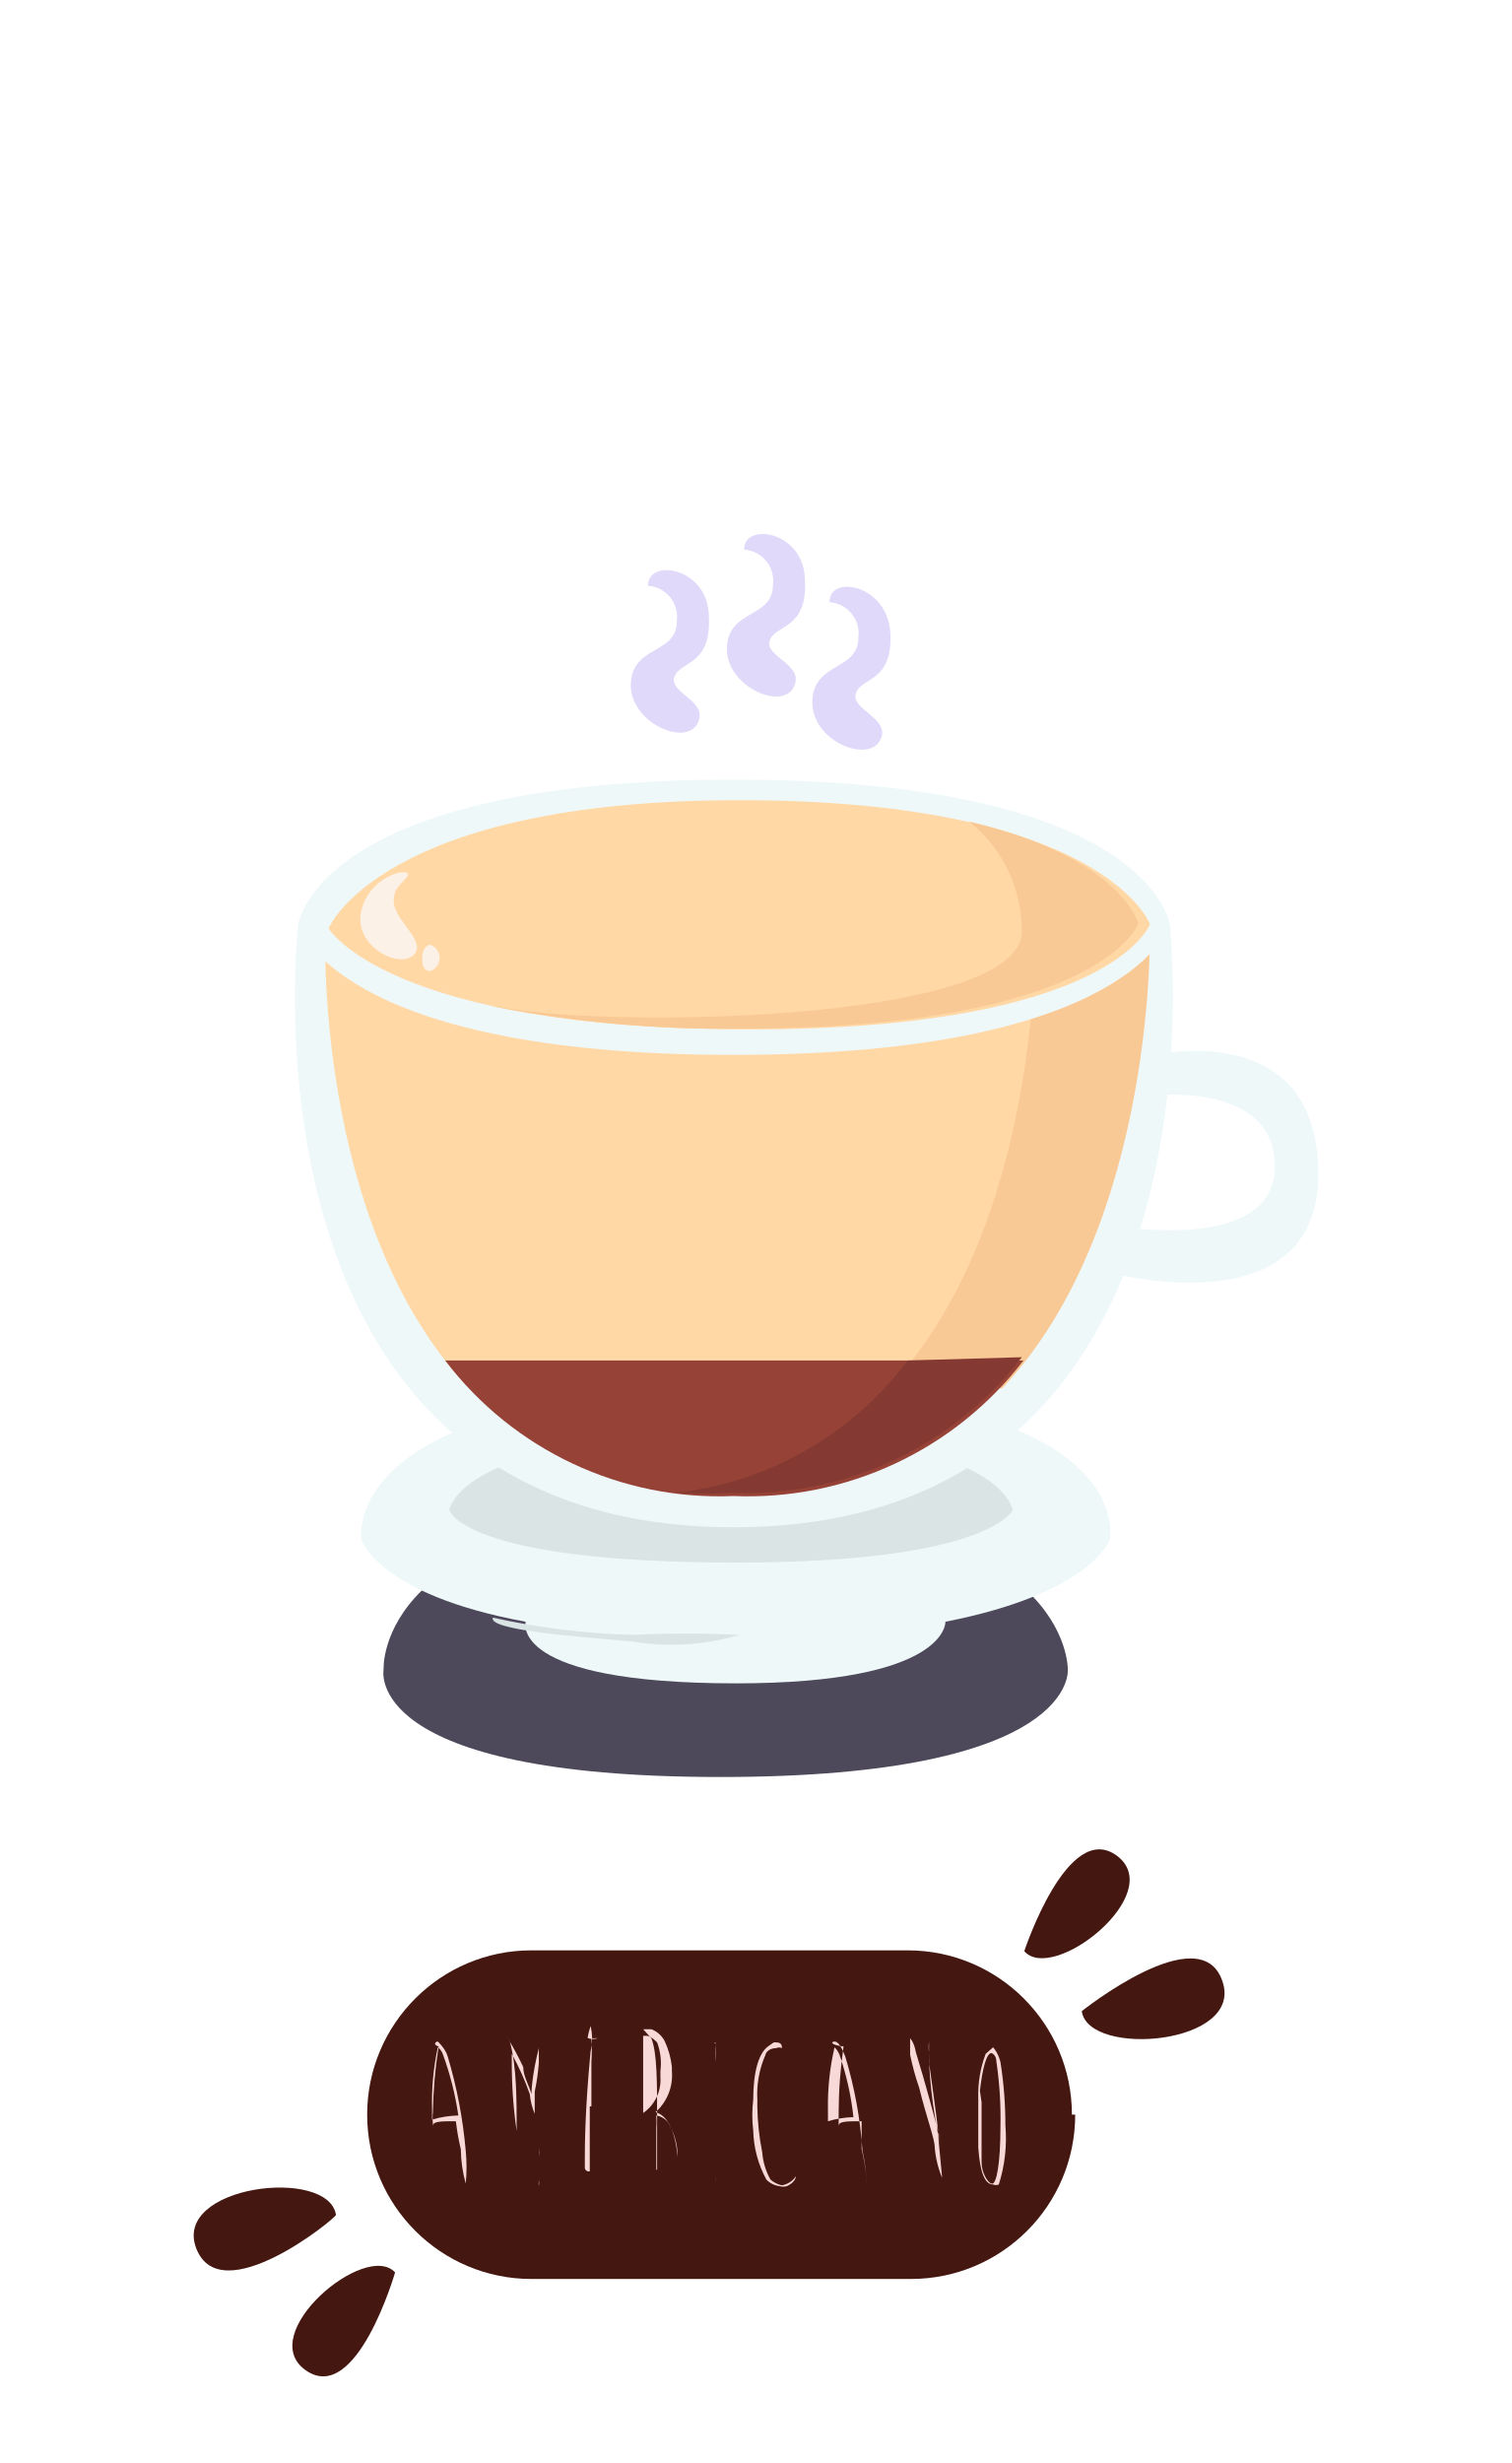
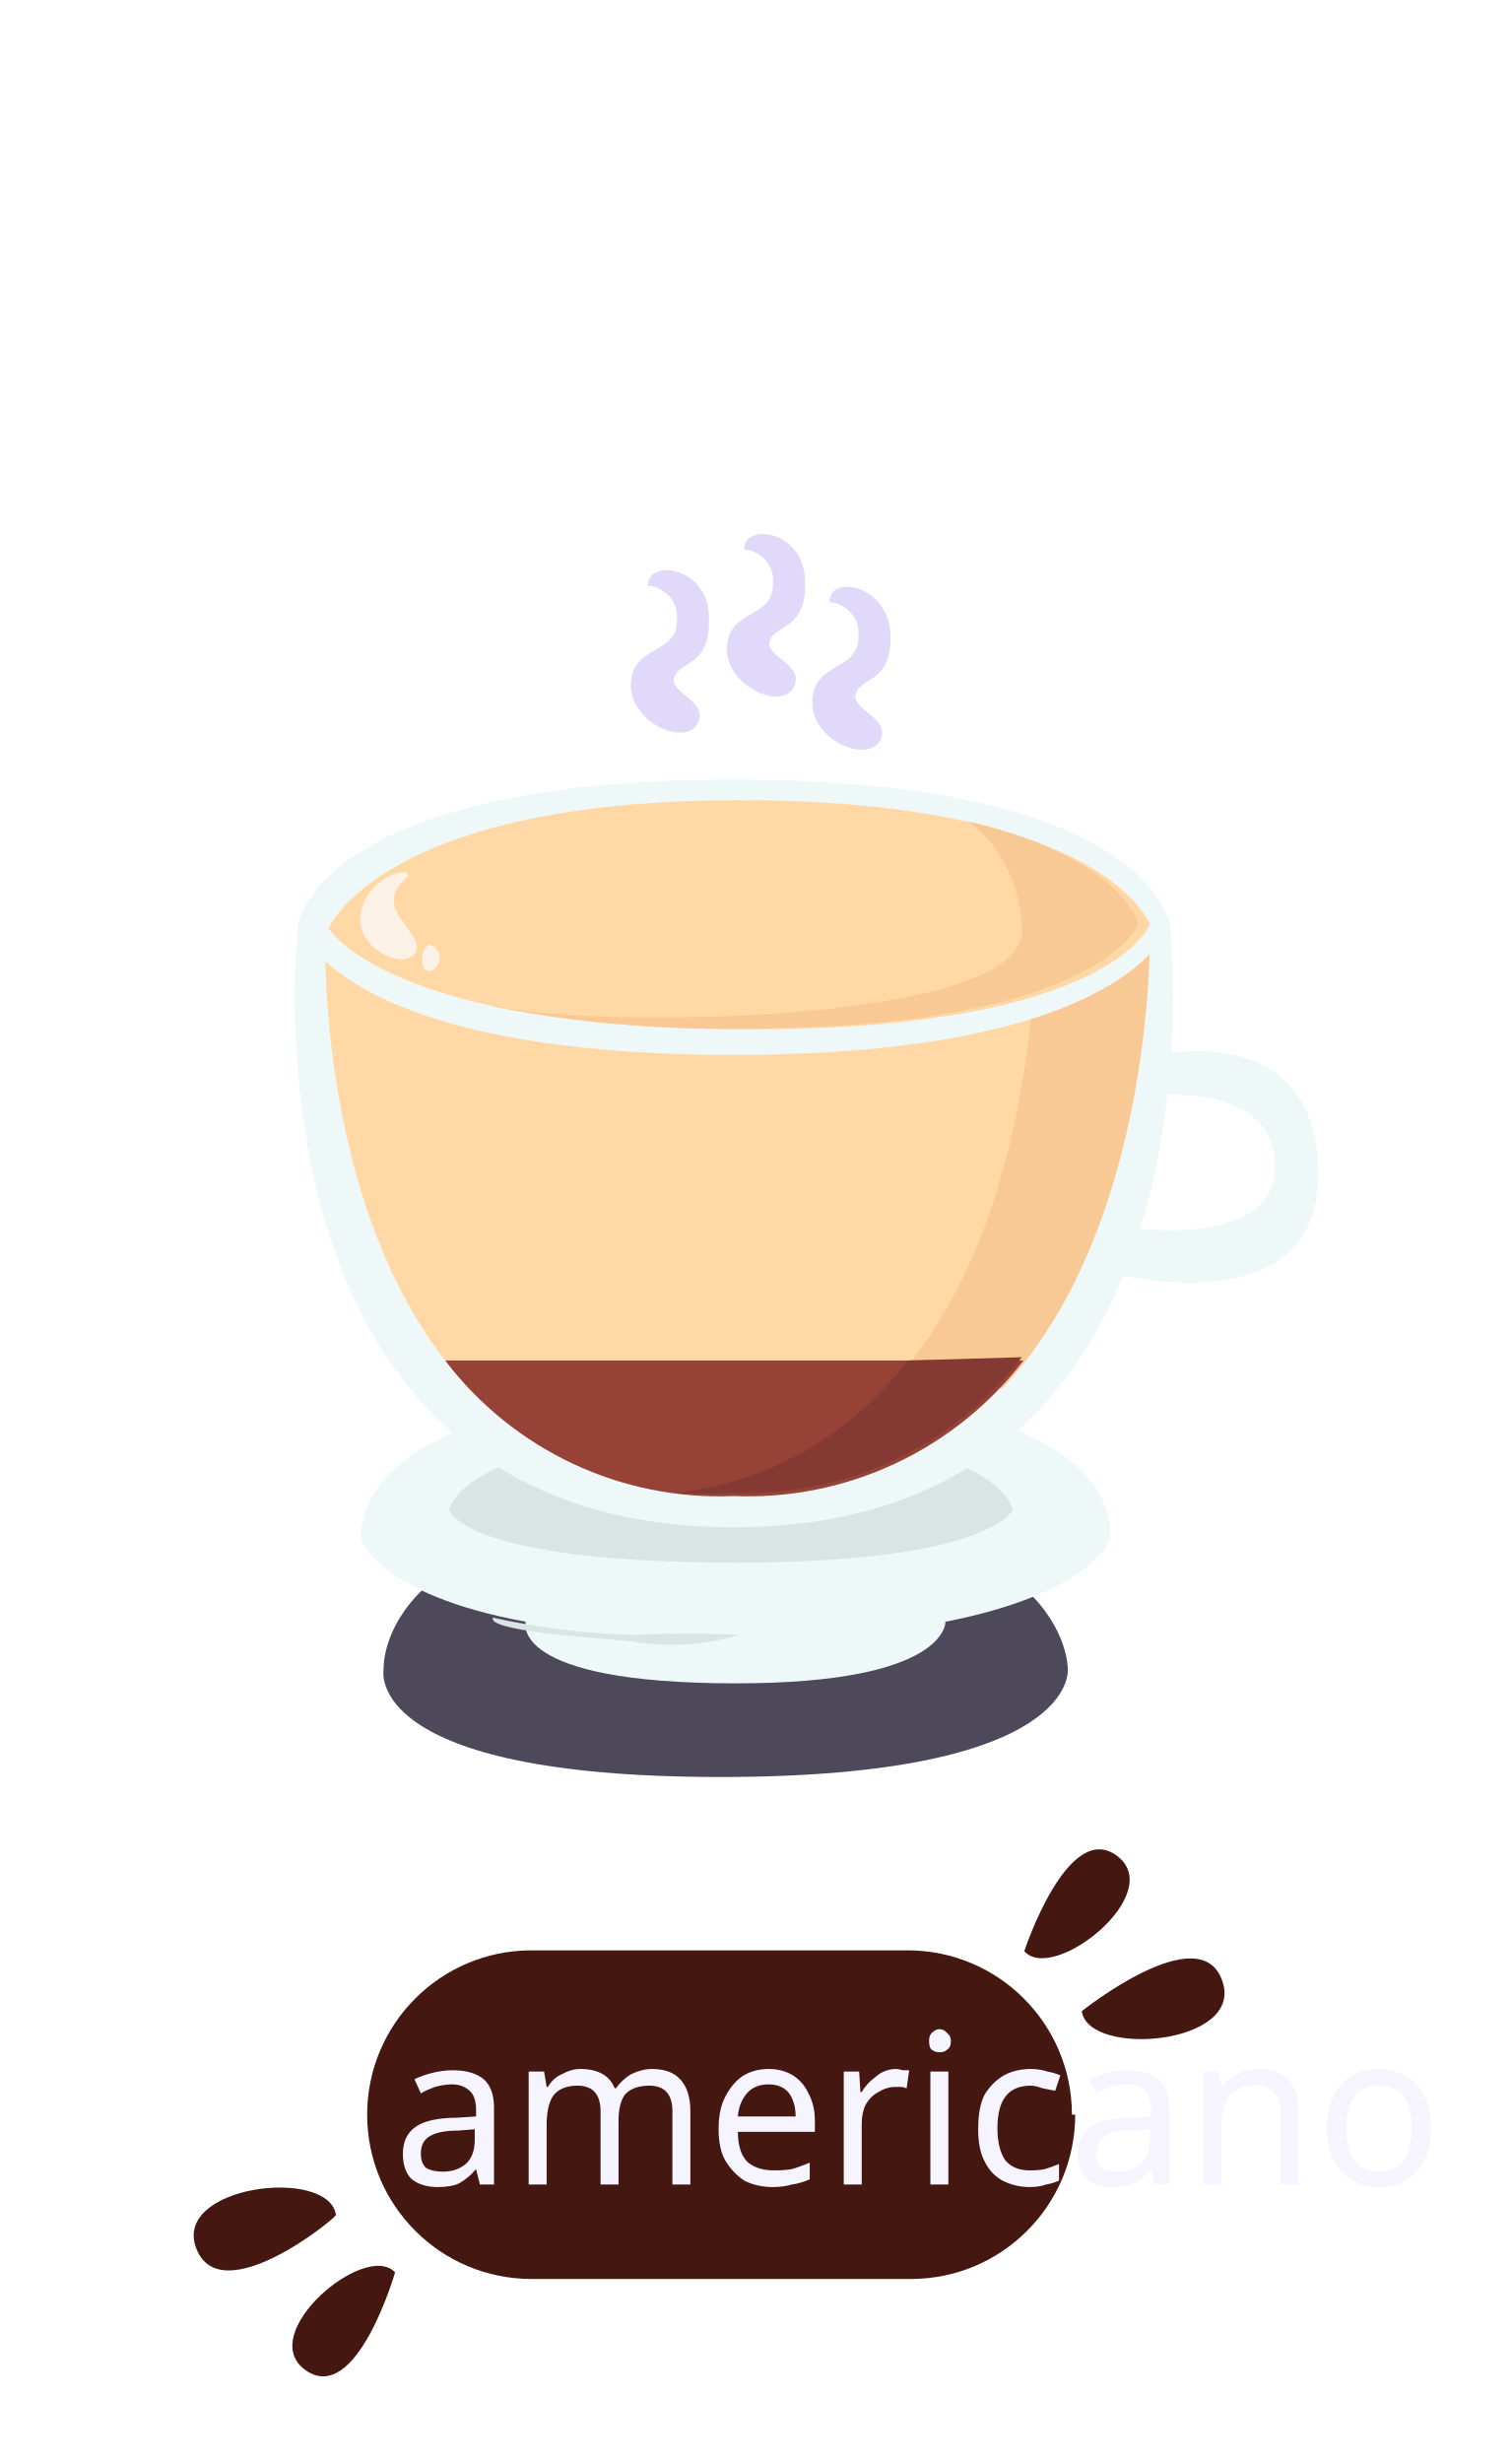
<svg xmlns="http://www.w3.org/2000/svg" viewBox="0 0 18.4 29.98">
  <defs>
-     <style>.cls-1{fill:none;}.cls-2{fill:#4d495b;}.cls-3{fill:#eef8f9;}.cls-4{fill:#dae4e5;}.cls-5{fill:#ffd8a6;}.cls-6{fill:#f9c995;}.cls-7{fill:#964236;}.cls-8{fill:#843a32;}.cls-9{fill:#fcf1e6;}.cls-10{fill:#e0d9f9;}.cls-11{fill:#451711;}.cls-12{fill:#f9d9d7;}</style>
+     <style>.cls-1{fill:none;}.cls-2{fill:#4d495b;}.cls-3{fill:#eef8f9;}.cls-4{fill:#dae4e5;}.cls-5{fill:#ffd8a6;}.cls-6{fill:#f9c995;}.cls-7{fill:#964236;}.cls-8{fill:#843a32;}.cls-9{fill:#fcf1e6;}.cls-10{fill:#e0d9f9;}.cls-11{fill:#451711;}.cls-12{font-size:2.56px;fill:#f5f4ff;font-family:AmaticSC-Regular, Amatic SC;}</style>
  </defs>
  <g id="coffee_types_illustration_pack" data-name="coffee types illustration pack">
    <rect class="cls-1" width="18.4" height="29.98" rx="8" />
    <path class="cls-2" d="M4.67,20.32s-.11-1.94,4.13-1.94S13,20.32,13,20.32s.14,1.31-4.23,1.31S4.67,20.32,4.67,20.32Z" />
    <path class="cls-3" d="M9,16.92c-4.91,0-4.6,1.82-4.6,1.82s.2.67,2,1h0s-.22.75,2.56.75c2.59,0,2.55-.75,2.55-.75h0c1.79-.35,2-1,2-1S13.89,16.92,9,16.92Z" />
    <path class="cls-4" d="M9,17.45c-3.41,0-3.53.93-3.53.93s.15.64,3.5.64c3.08,0,3.36-.64,3.36-.64S12.2,17.45,9,17.45Z" />
    <path class="cls-4" d="M9,19.9a12.86,12.86,0,0,0-1.29,0A8.87,8.87,0,0,1,6,19.69c-.06.15,1,.23,1.69.29A2.89,2.89,0,0,0,9,19.9Z" />
    <path class="cls-3" d="M14.06,12.84l-.1.5s1.56-.21,1.56.86-1.94.72-1.94.72l-.12.56s2.59.72,2.59-1.19S14.06,12.84,14.06,12.84Z" />
    <path class="cls-3" d="M14.24,11.25H3.63s-.85,7.34,5.3,7.34S14.24,11.25,14.24,11.25Z" />
    <path class="cls-5" d="M12.16,16.9c1.92-2,1.8-5.65,1.8-5.65h-10S3.8,14.88,5.71,16.9Z" />
    <path class="cls-6" d="M14,11.25h-1.4s.12,3.63-1.79,5.65h1.39C14.1,14.88,14,11.25,14,11.25Z" />
    <path class="cls-3" d="M8.93,9.49c-5.06,0-5.3,1.76-5.3,1.76s.42,1.59,5.3,1.59,5.31-1.59,5.31-1.59S14,9.49,8.93,9.49Z" />
    <path class="cls-7" d="M5.42,16.56a4.19,4.19,0,0,0,3.51,1.65,4.23,4.23,0,0,0,3.53-1.65Z" />
    <path class="cls-8" d="M11.05,16.56a4.08,4.08,0,0,1-2.83,1.61,5.12,5.12,0,0,0,.69,0,4.23,4.23,0,0,0,3.53-1.65Z" />
    <path class="cls-5" d="M9,9.74C4.64,9.74,4,11.3,4,11.3s.72,1.23,5.13,1.23S14,11.25,14,11.25,13.45,9.74,9,9.74Z" />
    <path class="cls-6" d="M11.8,10a1.71,1.71,0,0,1,.64,1.36c-.08,1.1-5.16,1.16-6.4.89H6a14.57,14.57,0,0,0,3,.27c4.41,0,4.86-1.28,4.86-1.28S13.66,10.44,11.8,10Z" />
    <path class="cls-9" d="M4.8,10.91c0-.14.25-.26.14-.29s-.5.13-.55.52.48.66.65.48S4.73,11.17,4.8,10.91Z" />
    <path class="cls-9" d="M5.08,10.51s0,0,0,.09,0,.07,0,.07,0,0,0-.08S5.08,10.51,5.08,10.51Z" />
    <path class="cls-9" d="M5.2,10.61a0,0,0,0,0,0,0c0-.05,0-.05,0-.05s0,0,0,.05S5.2,10.61,5.2,10.61Z" />
    <path class="cls-9" d="M5.24,11.5s-.1,0-.1.17.1.15.1.15a.17.17,0,0,0,0-.32Z" />
    <path class="cls-10" d="M8.63,7.51c0-.61-.75-.72-.74-.38a.38.38,0,0,1,.35.43c0,.41-.54.29-.56.76s.66.77.81.49-.35-.37-.28-.57S8.66,8.11,8.63,7.51Z" />
    <path class="cls-10" d="M9.8,7.07c0-.61-.75-.72-.74-.38a.38.38,0,0,1,.35.43c0,.41-.54.29-.56.76s.66.77.81.49S9.31,8,9.37,7.8,9.83,7.67,9.8,7.07Z" />
    <path class="cls-10" d="M10.42,8.44c.06-.2.45-.13.42-.73s-.75-.72-.74-.38a.38.38,0,0,1,.35.43c0,.41-.54.29-.56.77s.66.76.82.49S10.35,8.64,10.42,8.44Z" />
    <path class="cls-11" d="M13.09,25.74a2,2,0,0,1-2,2H6.47a2,2,0,0,1-2-2h0a2,2,0,0,1,2-2h4.58a2,2,0,0,1,2,2Z" />
-     <path class="cls-12" d="M5.33,24.85h0s.09.08.12.18a5.74,5.74,0,0,1,.22,1.15,2.07,2.07,0,0,1,0,.4s0,0,0,0a1.65,1.65,0,0,1-.06-.42,2.9,2.9,0,0,1-.06-.34h0c-.19,0-.28,0-.28.06v.2l0,.49,0,0s0,0,0,0,0,0,0-.05c0-.37,0-.59,0-.67a.66.66,0,0,1,0-.14,5.77,5.77,0,0,1,.07-.8C5.27,24.89,5.3,24.85,5.33,24.85Zm0,.07a3.16,3.16,0,0,0-.07.76s0,0,0,.12v0a1.25,1.25,0,0,1,.32-.05h0A3.72,3.72,0,0,0,5.39,25,.17.17,0,0,0,5.33,24.92Z" />
-     <path class="cls-12" d="M6.17,24.79h0a3.72,3.72,0,0,1,.2.37c0,.11.07.22.1.33h0s0-.21.09-.56q0-.11,0-.12h0s0,.17,0,.51v1.23a.18.18,0,0,0,0,.06l0,0a.05.05,0,0,1,0,0,.25.25,0,0,0,0-.08v-.28h0a.41.41,0,0,0,0-.1c0-.1,0-.19,0-.27s0-.4,0-.61v-.16h0a2.72,2.72,0,0,1-.05.35l0,.27h0a.81.81,0,0,1-.06-.24A3.13,3.13,0,0,0,6.23,25h0c0,.22,0,.53.06.94v.42c0,.07,0,.17,0,.29h0s0,0,0,0,0-.16,0-.2v-.5c0-.42,0-.78-.08-1.09Z" />
-     <path class="cls-12" d="M7.16,24.81a.21.21,0,0,0,.12,0h.14v0H7.2a2.07,2.07,0,0,1,0,.29q0,.45,0,.54s.07,0,.22,0v0h0s0,0,0,0H7.18c0,.34,0,.57,0,.7v.09h0l.19,0h0l0,0h0s0,0,0,0H7.34l-.16,0h0a.05.05,0,0,1-.06-.06v-.09c0-.14,0-.58.07-1.31v0a.68.68,0,0,0,0-.31S7.14,24.82,7.16,24.81Z" />
-     <path class="cls-12" d="M7.83,24.7h0s0,0,.1,0a.31.31,0,0,1,.16.14,1,1,0,0,1,.09.32v.05a.6.6,0,0,1-.2.5q.22.06.27.54v.33h0c0-.07,0-.12,0-.16v-.19a.8.8,0,0,0-.12-.4.23.23,0,0,0-.14-.08h0a1.23,1.23,0,0,1,0,.17v.2c0,.17,0,.27,0,.29H8l0,0,0,0v0c0-.14,0-.24,0-.29v-.31l0,0v0l0,0c0-.48,0-.82-.07-1Zm0,.08c0,.25,0,.57,0,.94a.49.49,0,0,0,.21-.44v-.07A.73.73,0,0,0,8,24.86c-.06-.06-.1-.08-.13-.08Z" />
-     <path class="cls-12" d="M8.71,24.86h0s0,.09,0,.27v.07c0,.07,0,.24,0,.53a.06.06,0,0,0,0,0c0,.18,0,.33,0,.43v.34a.35.35,0,0,1,0,.06s0,0,0,0h0s0,0,0-.14c0-.6,0-1,0-1.25V25.1a1.48,1.48,0,0,0,0-.22S8.69,24.86,8.71,24.86Z" />
-     <path class="cls-12" d="M9.42,24.86h0c.06,0,.1,0,.1.07l0,0h0a.08.08,0,0,0-.07,0c-.09,0-.13.06-.13.08a1.2,1.2,0,0,0-.1.55v.08a3.06,3.06,0,0,0,.06.56.8.8,0,0,0,.1.33.3.3,0,0,0,.14.07.26.26,0,0,0,.17-.11h0a0,0,0,0,1,0,0h0s0,.07-.11.12a.16.16,0,0,1-.09,0h0a.27.27,0,0,1-.16-.08,1.32,1.32,0,0,1-.16-.6,1.52,1.52,0,0,1,0-.37v0c0-.35.07-.57.18-.65Z" />
-     <path class="cls-12" d="M10.16,24.85h0c.05,0,.09.08.13.18a5.16,5.16,0,0,1,.21,1.15,2.17,2.17,0,0,1,.05.4s0,0,0,0,0-.17-.06-.42c0,0,0-.14,0-.34h0c-.19,0-.28,0-.28.06v.2l0,.49a0,0,0,0,1,0,0s0,0,0,0a0,0,0,0,1,0-.05c0-.37,0-.59,0-.67v-.14a5.7,5.7,0,0,1,.06-.8C10.1,24.89,10.12,24.85,10.16,24.85Zm0,.07a3.1,3.1,0,0,0-.08.76v.14a1.18,1.18,0,0,1,.31-.05h0a3.44,3.44,0,0,0-.17-.76A.26.26,0,0,0,10.16,24.92Z" />
-     <path class="cls-12" d="M11.31,24.85h0l0,0a.53.53,0,0,0,0,.13c0,.09,0,.42.11,1l.05.53s0,0,0,0a1.23,1.23,0,0,1-.09-.37c0-.11-.1-.36-.19-.73a3.11,3.11,0,0,1-.11-.4h0v.06c0,.07,0,.28,0,.64s0,.61,0,.86h0s0,0,0,0h0v-.05c0-.23,0-.5,0-.83s0-.55,0-.62v-.18c0-.06,0-.08,0-.08s.05.05.07.17c.12.39.21.73.28,1,0,.07,0,.12,0,.12h0c0-.16-.05-.49-.12-1,0-.05,0-.12,0-.2v-.13Z" />
-     <path class="cls-12" d="M12.09,24.92h0s.06.06.09.18a4.9,4.9,0,0,1,.06.77,1.86,1.86,0,0,1-.08.72.09.09,0,0,1-.07,0h0q-.15,0-.18-.45c0-.12,0-.28,0-.5v-.1A1.4,1.4,0,0,1,12,25s0,0,0,0Zm-.14.67c0,.36,0,.6,0,.73s.08.26.13.26.1-.23.1-.7h0a4.7,4.7,0,0,0-.05-.79c0-.07-.05-.1-.06-.1h0c-.06,0-.11.19-.14.46Z" />
    <path class="cls-11" d="M13.6,22.59c.61.46-.78,1.56-1.13,1.16C12.47,23.75,13,22.14,13.6,22.59Z" />
    <path class="cls-11" d="M14.88,24.11c.28.78-1.63.94-1.71.37C13.17,24.48,14.61,23.33,14.88,24.11Z" />
    <path class="cls-11" d="M3.72,28.85c-.62-.44.73-1.58,1.09-1.19C4.81,27.66,4.34,29.29,3.72,28.85Z" />
    <path class="cls-11" d="M2.39,27.37c-.3-.77,1.61-1,1.7-.41C4.09,27,2.69,28.14,2.39,27.37Z" />
+     <text class="cls-12" transform="translate(4.78 26.59)">americano</text>
  </g>
</svg>
